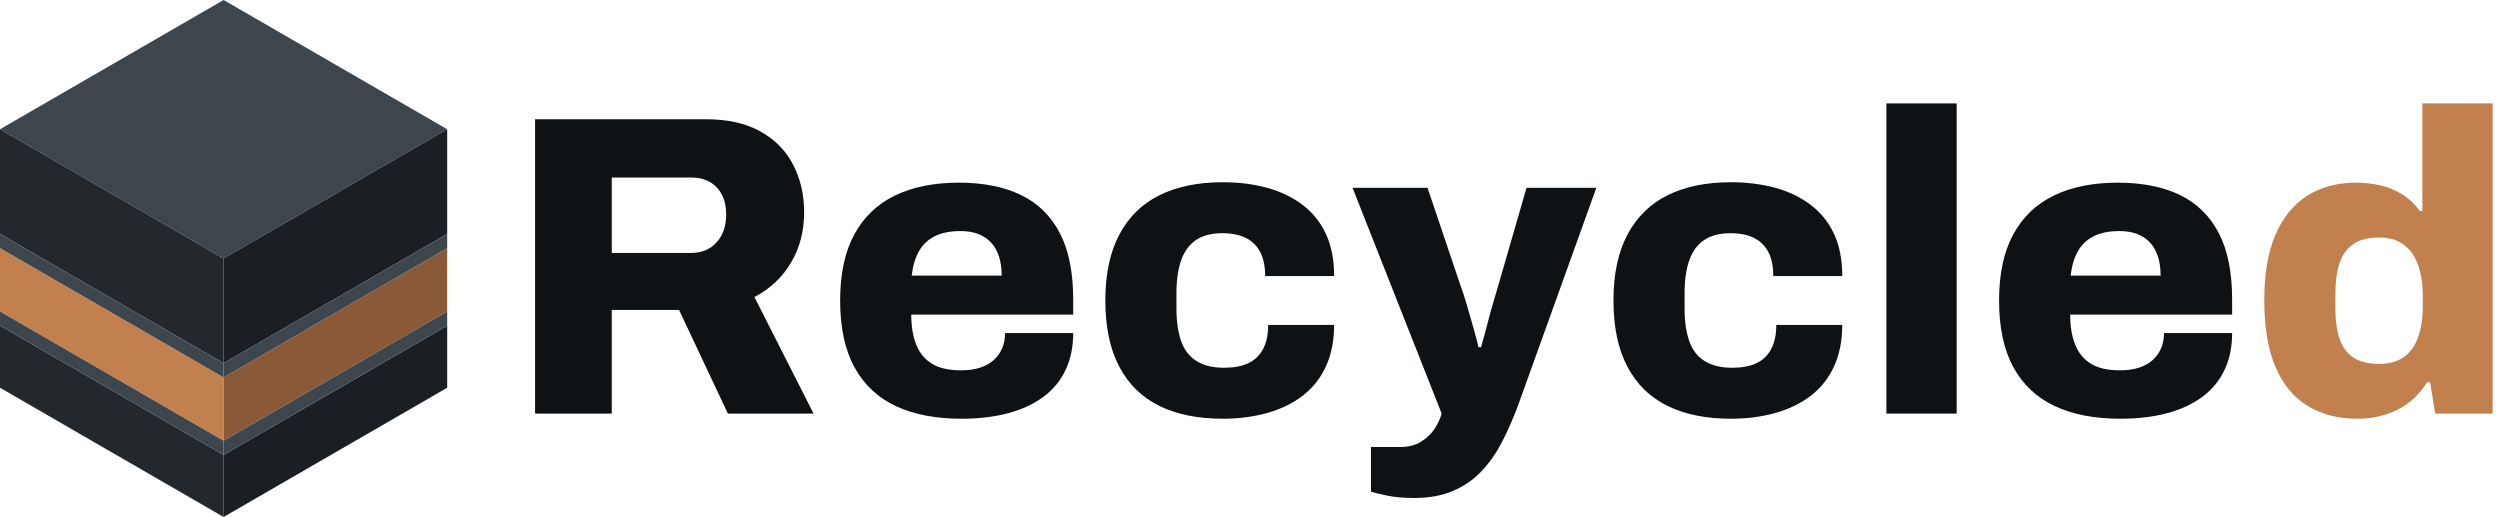
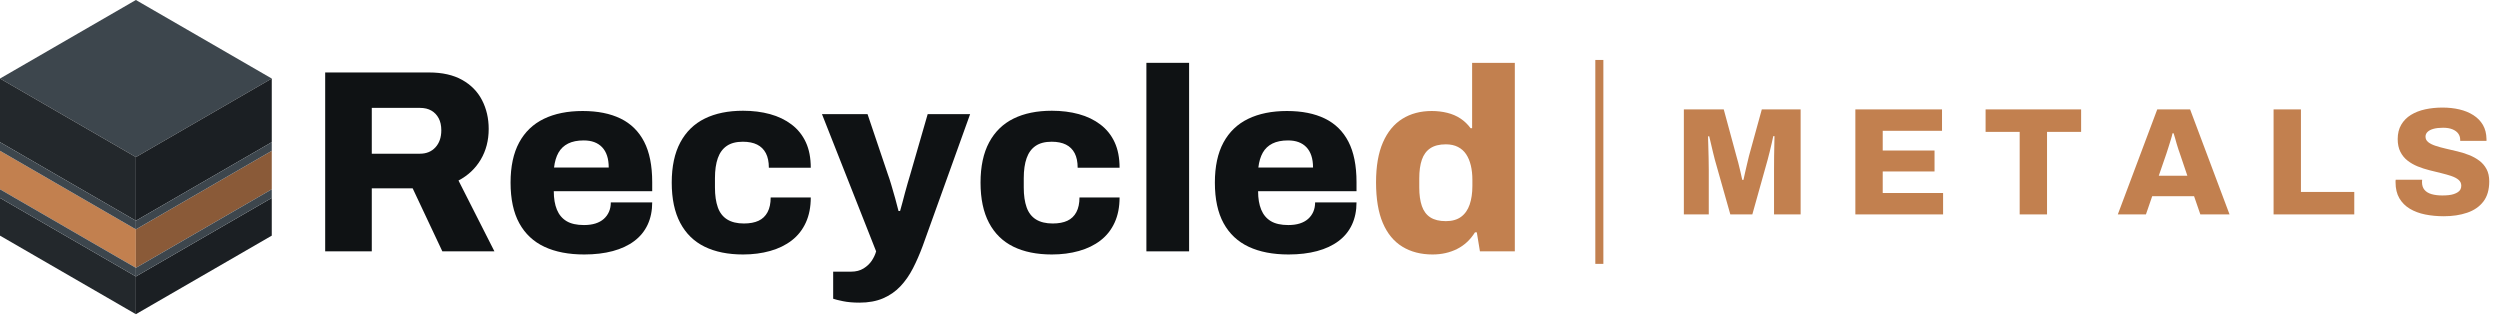
- <svg xmlns="http://www.w3.org/2000/svg" viewBox="0 0 1354 280" width="1354" height="280">
+ <svg xmlns="http://www.w3.org/2000/svg" viewBox="0 0 2228 280" width="2228" height="280">
  <polygon fill="#3D464D" points="121.10,0.00 242.20,70.00 121.10,140.00 0.00,70.00" />
  <polygon fill="#23282C" points="0.00,70.00 121.10,140.00 121.10,196.70 0.00,126.70" />
  <polygon fill="#1B1F23" points="121.10,140.00 242.20,70.00 242.20,126.70 121.10,196.70" />
  <polygon fill="#C2804F" points="0.00,134.40 121.10,204.40 121.10,238.70 0.00,168.70" />
  <polygon fill="#8A5A38" points="121.10,204.40 242.20,134.40 242.20,168.70 121.10,238.70" />
  <polygon fill="#23282C" points="0.00,176.40 121.10,246.40 121.10,280.00 0.00,210.00" />
  <polygon fill="#1B1F23" points="121.10,246.40 242.20,176.40 242.20,210.00 121.10,280.00" />
  <polygon fill="#3D464D" points="0.00,126.70 121.10,196.70 121.10,204.40 0.00,134.40" />
  <polygon fill="#3D464D" points="121.10,196.70 242.20,126.70 242.20,134.40 121.10,204.40" />
  <polygon fill="#3D464D" points="0.00,168.70 121.10,238.70 121.10,246.40 0.00,176.40" />
  <polygon fill="#3D464D" points="121.10,238.70 242.20,168.70 242.20,176.40 121.10,246.40" />
  <g transform="translate(289.8,224.0) scale(0.2320442,-0.2320442)">
    <path fill="#0F1214" transform="translate(-75,0)" d="M75 0V687H474Q550 687 601.0 658.5Q652 630 677.5 580.5Q703 531 703 470Q703 404 672.5 352.5Q642 301 587 272L725 0H525L411 242H254V0ZM254 375H439Q476 375 498.5 399.5Q521 424 521 465Q521 492 511.0 511.0Q501 530 483.0 540.5Q465 551 439 551H254Z" />
    <path fill="#0F1214" transform="translate(675,0)" d="M320 -12Q230 -12 167.0 17.5Q104 47 70.5 108.0Q37 169 37 264Q37 357 70.0 418.0Q103 479 165.0 509.0Q227 539 314 539Q400 539 459.5 510.0Q519 481 550.0 421.0Q581 361 581 266V231H203Q203 189 215.0 160.0Q227 131 252.0 116.0Q277 101 319 101Q344 101 363.0 107.0Q382 113 395.0 124.5Q408 136 415.0 152.0Q422 168 422 188H581Q581 140 563.5 102.5Q546 65 512.0 39.5Q478 14 429.5 1.0Q381 -12 320 -12ZM204 322H414Q414 348 407.5 367.5Q401 387 388.5 400.0Q376 413 358.5 419.5Q341 426 318 426Q282 426 258.0 414.0Q234 402 221.0 379.0Q208 356 204 322Z" />
    <path fill="#0F1214" transform="translate(1294,0)" d="M311 -12Q224 -12 163.0 18.0Q102 48 69.5 109.5Q37 171 37 264Q37 357 70.0 418.5Q103 480 164.0 510.0Q225 540 311 540Q367 540 414.5 527.0Q462 514 497.5 487.0Q533 460 552.0 419.0Q571 378 571 321H410Q410 355 398.5 377.0Q387 399 365.0 410.0Q343 421 310 421Q272 421 248.5 405.0Q225 389 214.0 358.0Q203 327 203 281V245Q203 200 214.0 169.0Q225 138 250.0 122.5Q275 107 314 107Q348 107 370.5 117.5Q393 128 405.0 150.5Q417 173 417 207H571Q571 152 552.0 110.5Q533 69 498.0 42.0Q463 15 415.0 1.5Q367 -12 311 -12Z" />
    <path fill="#0F1214" transform="translate(1906,0)" d="M146 -197Q110 -197 83.0 -191.5Q56 -186 45 -182V-78H114Q142 -78 162.0 -65.5Q182 -53 193.5 -35.5Q205 -18 210 0L2 527H177L255 296Q261 280 268.5 254.5Q276 229 283.5 202.5Q291 176 296 155H302Q306 169 311.0 187.5Q316 206 321.0 225.5Q326 245 331.5 263.0Q337 281 341 295L408 527H571L389 21Q372 -25 351.5 -65.0Q331 -105 303.0 -134.5Q275 -164 236.5 -180.5Q198 -197 146 -197Z" />
    <path fill="#0F1214" transform="translate(2480,0)" d="M311 -12Q224 -12 163.0 18.0Q102 48 69.5 109.5Q37 171 37 264Q37 357 70.0 418.5Q103 480 164.0 510.0Q225 540 311 540Q367 540 414.5 527.0Q462 514 497.5 487.0Q533 460 552.0 419.0Q571 378 571 321H410Q410 355 398.5 377.0Q387 399 365.0 410.0Q343 421 310 421Q272 421 248.5 405.0Q225 389 214.0 358.0Q203 327 203 281V245Q203 200 214.0 169.0Q225 138 250.0 122.5Q275 107 314 107Q348 107 370.5 117.5Q393 128 405.0 150.5Q417 173 417 207H571Q571 152 552.0 110.5Q533 69 498.0 42.0Q463 15 415.0 1.5Q367 -12 311 -12Z" />
    <path fill="#0F1214" transform="translate(3092,0)" d="M62 0V724H226V0Z" />
    <path fill="#0F1214" transform="translate(3380,0)" d="M320 -12Q230 -12 167.0 17.5Q104 47 70.5 108.0Q37 169 37 264Q37 357 70.0 418.0Q103 479 165.0 509.0Q227 539 314 539Q400 539 459.5 510.0Q519 481 550.0 421.0Q581 361 581 266V231H203Q203 189 215.0 160.0Q227 131 252.0 116.0Q277 101 319 101Q344 101 363.0 107.0Q382 113 395.0 124.5Q408 136 415.0 152.0Q422 168 422 188H581Q581 140 563.5 102.5Q546 65 512.0 39.5Q478 14 429.5 1.0Q381 -12 320 -12ZM204 322H414Q414 348 407.5 367.5Q401 387 388.5 400.0Q376 413 358.5 419.5Q341 426 318 426Q282 426 258.0 414.0Q234 402 221.0 379.0Q208 356 204 322Z" />
    <path fill="#C2804F" transform="translate(3999,0)" d="M254 -12Q187 -12 138.0 18.0Q89 48 63.0 109.0Q37 170 37 265Q37 358 63.5 418.5Q90 479 138.0 509.0Q186 539 251 539Q282 539 310.5 532.0Q339 525 361.5 510.0Q384 495 400 473H406V724H570V0H436L424 73H417Q390 30 348.0 9.0Q306 -12 254 -12ZM305 116Q341 116 363.5 132.5Q386 149 396.5 179.5Q407 210 407 251V275Q407 305 401.0 330.0Q395 355 383.0 373.0Q371 391 351.5 401.0Q332 411 305 411Q268 411 245.5 396.0Q223 381 213.0 352.0Q203 323 203 280V245Q203 203 213.0 174.0Q223 145 245.5 130.5Q268 116 305 116Z" />
  </g>
+   <rect x="1421.75" y="53.43" width="7.17" height="181.73" fill="#C2804F" />
+   <g transform="translate(1490.44,191.08) scale(0.13621,-0.13621)">
+     <path fill="#C2804F" transform="translate(0,0)" d="M75 0V687H336L419 381Q424 365 431.0 337.5Q438 310 445.0 280.0Q452 250 457 226H465Q469 245 475.0 271.5Q481 298 488.0 327.5Q495 357 501 382L585 687H839V0H665V293Q665 336 665.5 380.0Q666 424 667.0 460.0Q668 496 668 512H660Q657 497 650.5 468.5Q644 440 636.5 409.5Q629 379 623 357L523 0H379L278 357Q273 377 266.0 405.0Q259 433 252.5 462.0Q246 491 241 511H233Q234 485 235.0 447.5Q236 410 237.0 369.5Q238 329 238 293V0Z" />
+     <path fill="#C2804F" transform="translate(1120.1,0)" d="M77 0V687H644V547H256V418H595V281H256V140H651V0Z" />
+     <path fill="#C2804F" transform="translate(2025.2,0)" d="M247 0V540H24V687H649V540H426V0Z" />
+     <path fill="#C2804F" transform="translate(2906.3,0)" d="M8 0 266 687H481L739 0H548L507 119H233L192 0ZM276 253H463L414 398Q410 409 404.5 425.5Q399 442 393.5 460.5Q388 479 383.0 498.0Q378 517 373 531H366Q362 512 354.5 488.0Q347 464 339.5 440.0Q332 416 326 398Z" />
+     <path fill="#C2804F" transform="translate(3858.4,0)" d="M75 0V687H254V147H603V0Z" />
+     <path fill="#C2804F" transform="translate(4687.5,0)" d="M360 -12Q295 -12 238.0 -0.5Q181 11 137.5 37.0Q94 63 69.0 105.5Q44 148 44 210Q44 214 44.0 219.0Q44 224 45 227H218Q218 224 217.5 219.5Q217 215 217 212Q217 180 233.5 160.5Q250 141 280.0 132.5Q310 124 350 124Q372 124 391.0 126.0Q410 128 425.0 133.0Q440 138 451.5 145.5Q463 153 468.5 163.5Q474 174 474 188Q474 211 456.5 226.0Q439 241 409.5 251.0Q380 261 343.0 270.0Q306 279 266.0 289.0Q226 299 189.0 314.0Q152 329 122.5 352.0Q93 375 75.5 409.5Q58 444 58 493Q58 547 81.0 586.5Q104 626 144.5 651.0Q185 676 238.0 687.5Q291 699 351 699Q410 699 461.5 687.0Q513 675 553.0 649.5Q593 624 615.5 585.5Q638 547 639 493V481H467V488Q467 511 454.5 528.5Q442 546 417.0 556.5Q392 567 355 567Q318 567 292.5 560.0Q267 553 253.5 540.0Q240 527 240 509Q240 487 257.5 473.0Q275 459 305.0 449.0Q335 439 372.0 430.5Q409 422 448.5 412.5Q488 403 525.0 388.5Q562 374 592.0 351.5Q622 329 639.5 296.0Q657 263 657 216Q657 134 618.5 84.0Q580 34 512.5 11.0Q445 -12 360 -12Z" />
+   </g>
</svg>
